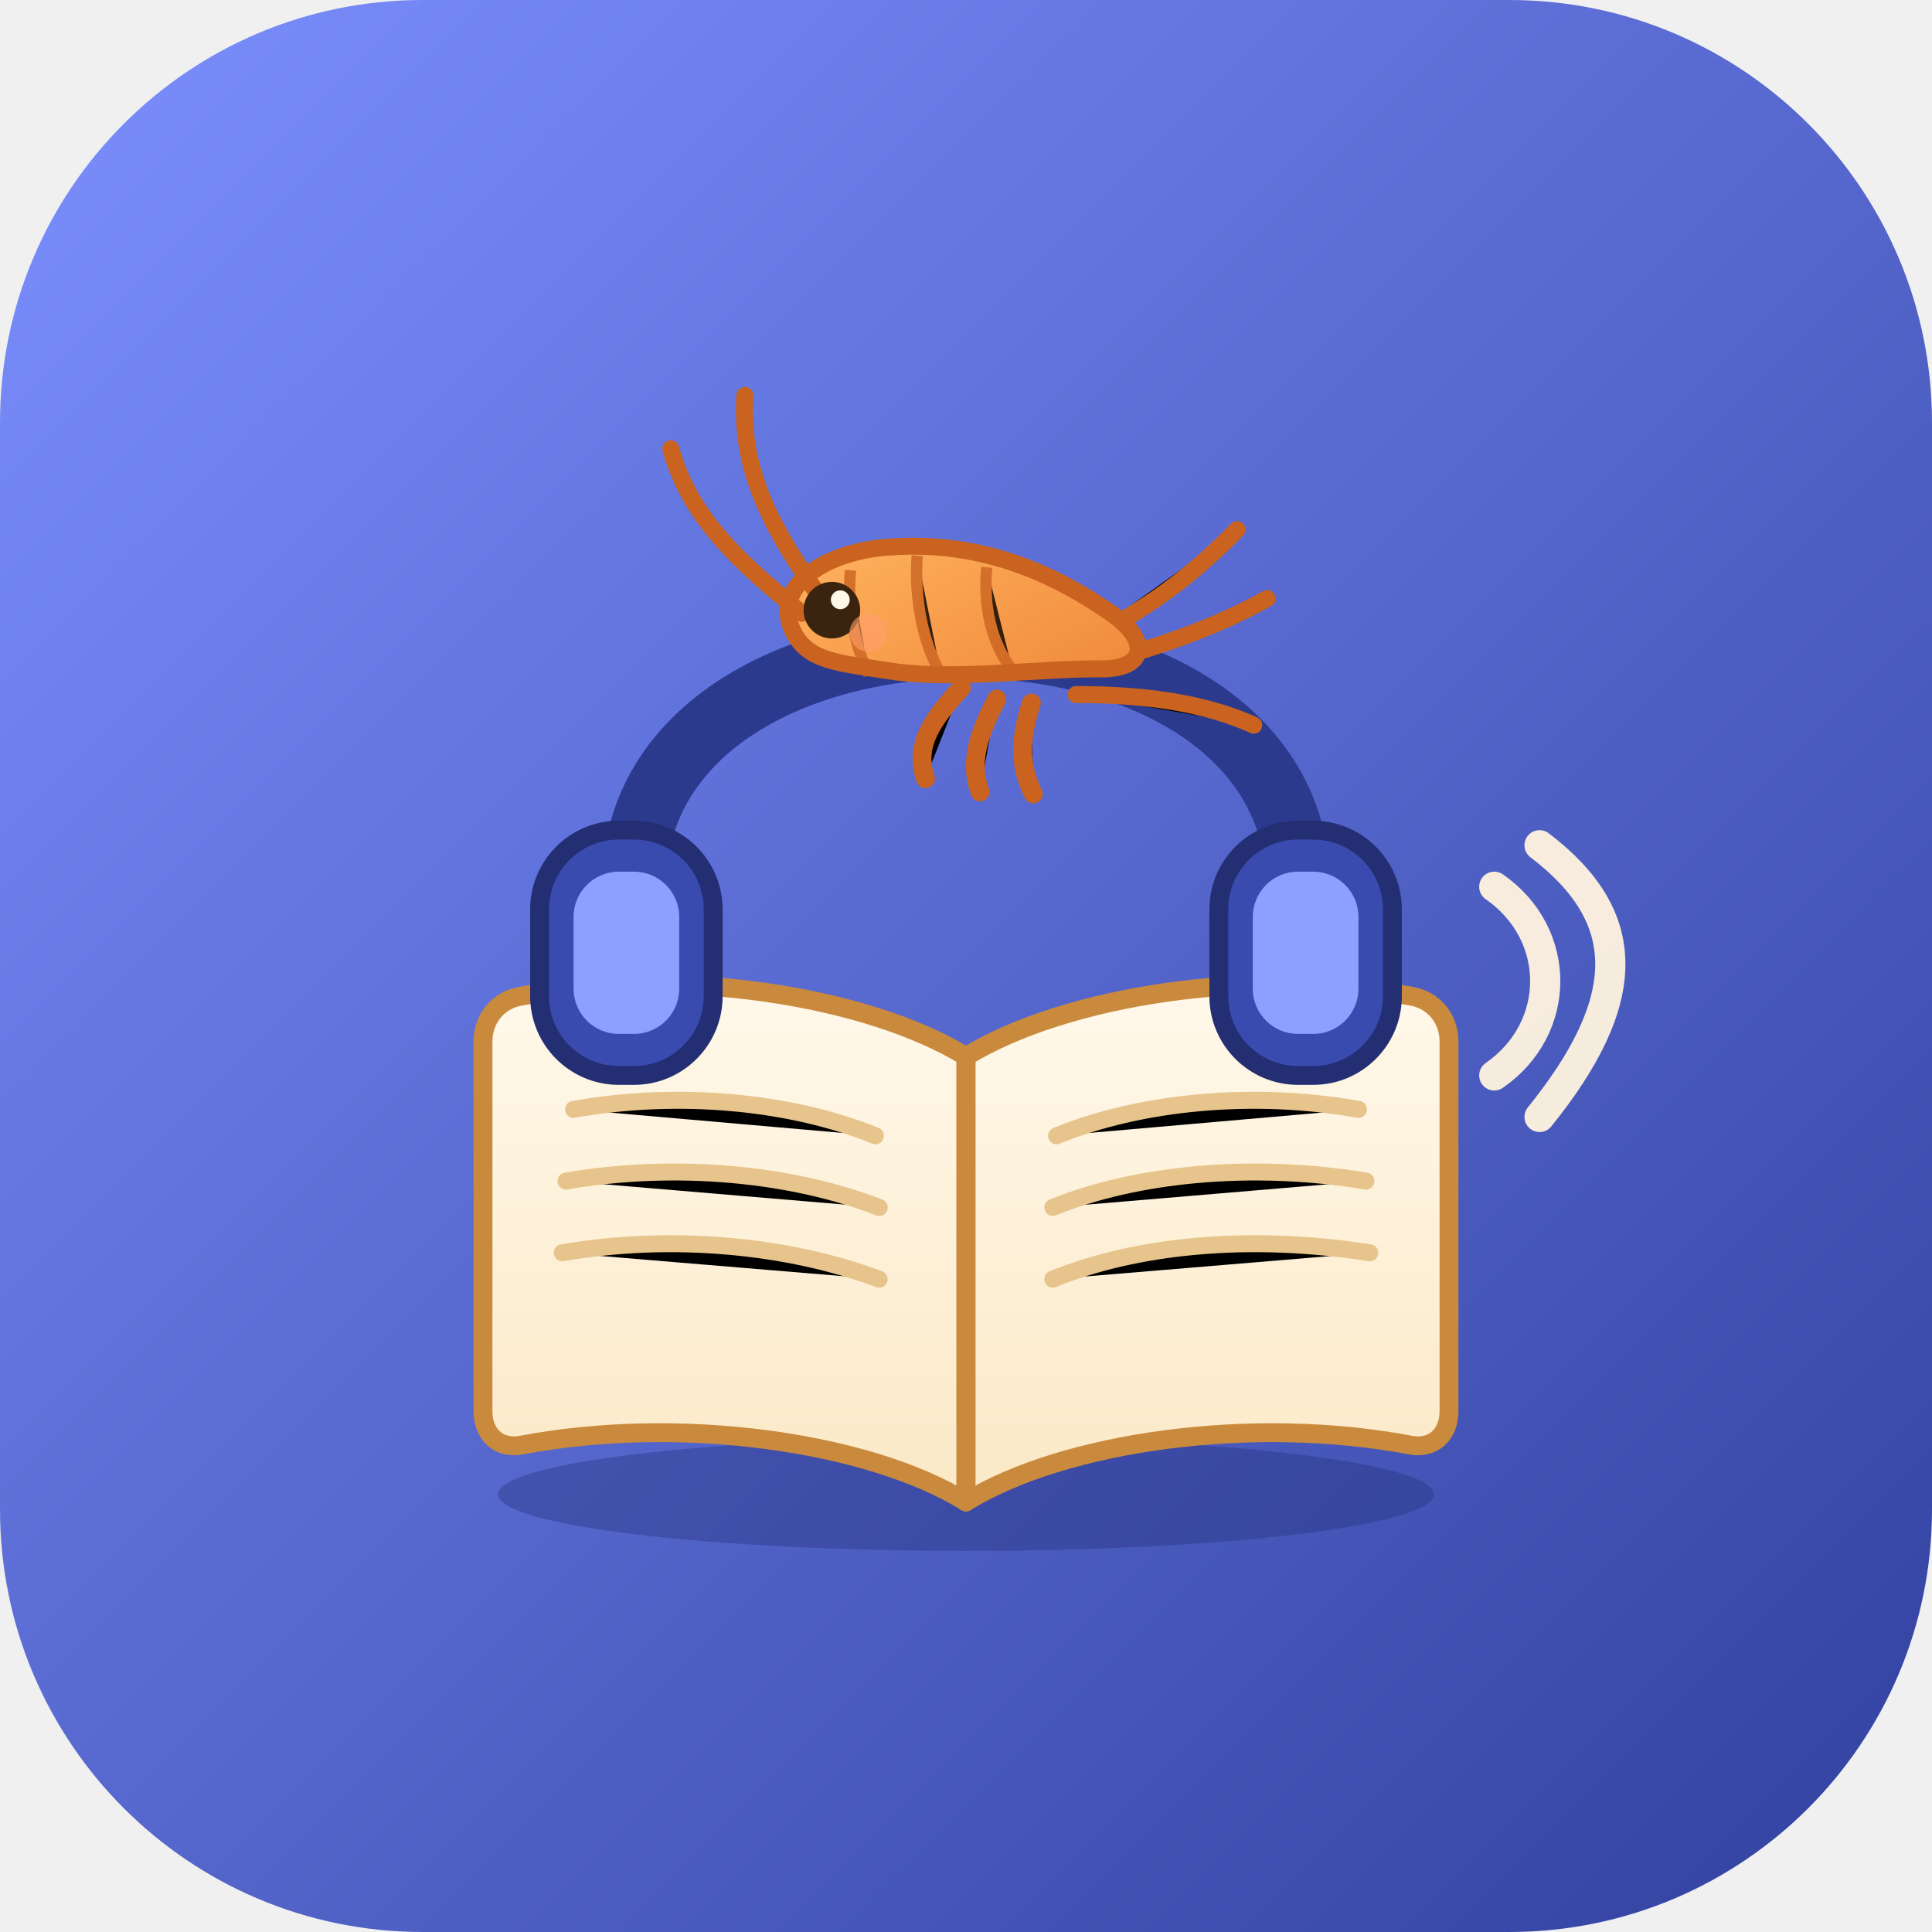
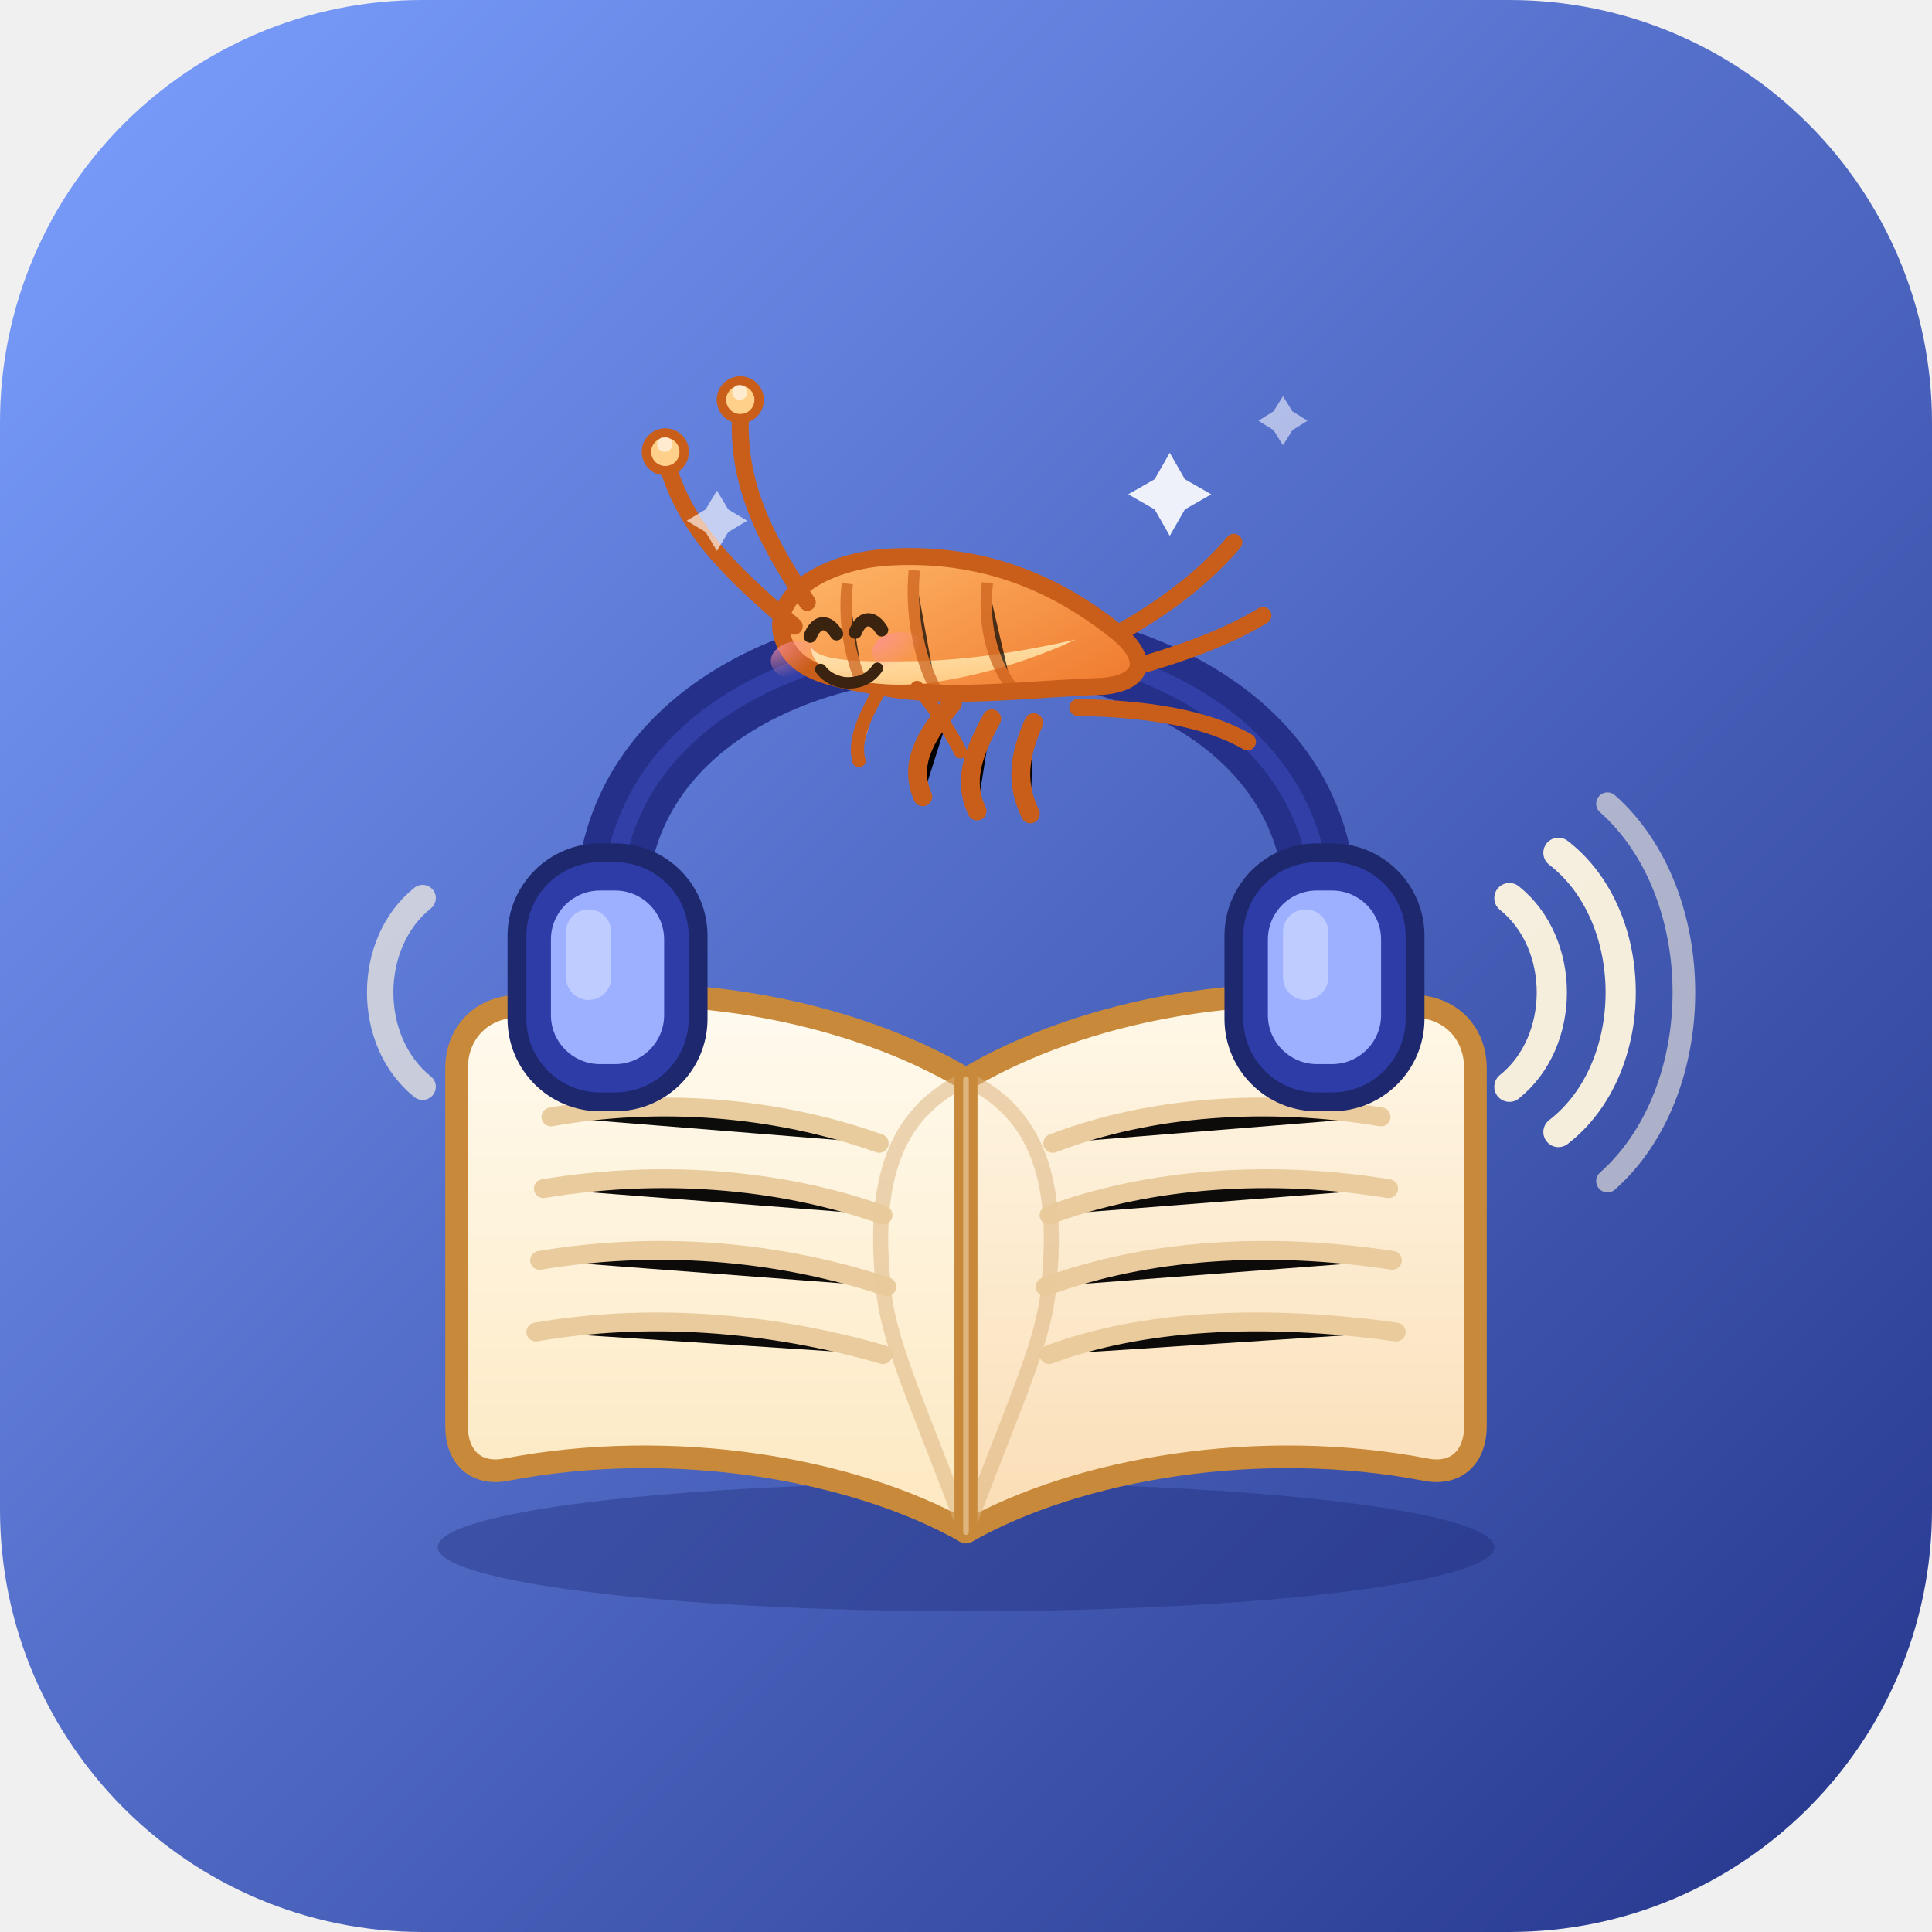
<svg xmlns="http://www.w3.org/2000/svg" viewBox="0 0 1024 1024" width="1024" height="1024">
  <defs>
    <linearGradient id="bg" x1="0" y1="0" x2="1" y2="1">
-       <stop offset="0" stop-color="#7C90FF" />
-       <stop offset="1" stop-color="#31409E" />
+       <stop offset="0" stop-color="#7CA0FF" />
+       <stop offset="1" stop-color="#24348A" />
    </linearGradient>
-     <linearGradient id="page" x1="0" y1="0" x2="0" y2="1">
-       <stop offset="0" stop-color="#FFF8EA" />
-       <stop offset="1" stop-color="#FBE9C6" />
+     <linearGradient id="pageLeft" x1="0" y1="0" x2="0" y2="1">
+       <stop offset="0" stop-color="#FFFBF0" />
+       <stop offset="1" stop-color="#FDE8C0" />
    </linearGradient>
-     <linearGradient id="bug" x1="0" y1="0" x2="1" y2="1">
-       <stop offset="0" stop-color="#FFB25E" />
-       <stop offset="1" stop-color="#F08A3C" />
+     <linearGradient id="pageRight" x1="0" y1="0" x2="0" y2="1">
+       <stop offset="0" stop-color="#FFF8E8" />
+       <stop offset="1" stop-color="#FADDB5" />
    </linearGradient>
+     <linearGradient id="wormBody" x1="0" y1="0" x2="1" y2="1">
+       <stop offset="0" stop-color="#FFB86A" />
+       <stop offset="1" stop-color="#EF7A2E" />
+     </linearGradient>
+     <linearGradient id="wormBelly" x1="0" y1="0" x2="0" y2="1">
+       <stop offset="0" stop-color="#FFE8B8" />
+       <stop offset="1" stop-color="#FFD08A" />
+     </linearGradient>
+     <radialGradient id="cheek" cx="0" cy="0" r="1" gradientUnits="objectBoundingBox">
+       <stop offset="0" stop-color="#FF8FA0" stop-opacity="0.9" />
+       <stop offset="1" stop-color="#FF8FA0" stop-opacity="0" />
+     </radialGradient>
  </defs>
  <rect x="0" y="0" width="1024" height="1024" rx="224" fill="url(#bg)" />
-   <ellipse cx="512" cy="792" rx="248" ry="30" fill="#1F2A73" opacity="0.35" />
+   <ellipse cx="512" cy="820" rx="280" ry="34" fill="#1B2570" opacity="0.35" />
  <g>
-     <path d="M512 560              C 460 528, 360 512, 276 528              C 264 530, 256 540, 256 552              L 256 748              C 256 760, 264 768, 276 766              C 360 750, 460 764, 512 796              Z" fill="url(#page)" stroke="#C98A3E" stroke-width="10" stroke-linejoin="round" />
-     <path d="M512 560              C 564 528, 664 512, 748 528              C 760 530, 768 540, 768 552              L 768 748              C 768 760, 760 768, 748 766              C 664 750, 564 764, 512 796              Z" fill="url(#page)" stroke="#C98A3E" stroke-width="10" stroke-linejoin="round" />
-     <path d="M512 560 L512 796" stroke="#C98A3E" stroke-width="10" stroke-linecap="round" />
-     <g stroke="#E7C48C" stroke-width="9" stroke-linecap="round">
-       <path d="M304 588 C 360 578, 420 584, 464 602" />
-       <path d="M300 626 C 358 616, 420 622, 466 640" />
-       <path d="M298 664 C 356 654, 418 660, 466 678" />
-       <path d="M560 602 C 604 584, 664 578, 720 588" />
-       <path d="M558 640 C 602 622, 664 616, 724 626" />
-       <path d="M558 678 C 602 660, 662 654, 726 664" />
+     <path d="M512 572 C 452 536, 356 516, 268 534 C 252 537, 242 550, 242 566 L 242 756 C 242 772, 252 782, 268 779 C 356 762, 452 778, 512 812 Z" fill="url(#pageLeft)" stroke="#C88A3A" stroke-width="12" stroke-linejoin="round" />
+     <path d="M512 572 C 478 588, 462 620, 468 680 C 470 710, 485 740, 512 812" fill="none" stroke="#D9B07A" stroke-width="8" opacity="0.5" stroke-linecap="round" />
+     <g stroke="#E8C99A" stroke-width="10" stroke-linecap="round" opacity="0.95">
+       <path d="M292 592 C 348 582, 410 586, 466 606" />
+       <path d="M288 630 C 348 620, 412 624, 468 644" />
+       <path d="M286 668 C 346 658, 410 662, 470 682" />
+       <path d="M284 706 C 342 696, 406 700, 468 718" />
    </g>
  </g>
-   <g fill="none" stroke="#2C3A8E" stroke-width="34" stroke-linecap="round">
-     <path d="M336 470 C 336 300, 688 300, 688 470" />
+   <g>
+     <path d="M512 572 C 572 536, 668 516, 756 534 C 772 537, 782 550, 782 566 L 782 756 C 782 772, 772 782, 756 779 C 668 762, 572 778, 512 812 Z" fill="url(#pageRight)" stroke="#C88A3A" stroke-width="12" stroke-linejoin="round" />
+     <path d="M512 572 C 546 588, 562 620, 556 680 C 554 710, 539 740, 512 812" fill="none" stroke="#D9B07A" stroke-width="8" opacity="0.5" stroke-linecap="round" />
+     <g stroke="#E8C99A" stroke-width="10" stroke-linecap="round" opacity="0.95">
+       <path d="M558 606 C 610 586, 672 582, 732 592" />
+       <path d="M556 644 C 610 624, 674 620, 736 630" />
+       <path d="M554 682 C 608 662, 672 658, 738 668" />
+       <path d="M556 718 C 604 700, 668 696, 740 706" />
+     </g>
+   </g>
+   <path d="M512 572 L512 812" stroke="#C88A3A" stroke-width="12" stroke-linecap="round" />
+   <path d="M512 572 L512 812" stroke="#FFF6E0" stroke-width="3" opacity="0.4" stroke-linecap="round" />
+   <g>
+     <path d="M324 482 C 324 292, 700 292, 700 482" fill="none" stroke="#25308A" stroke-width="38" stroke-linecap="round" />
+     <path d="M324 482 C 324 292, 700 292, 700 482" fill="none" stroke="#3D4EC2" stroke-width="10" opacity="0.5" stroke-linecap="round" />
  </g>
  <g>
-     <rect x="286" y="440" width="92" height="130" rx="42" fill="#3A4BB0" stroke="#232E73" stroke-width="10" />
-     <rect x="646" y="440" width="92" height="130" rx="42" fill="#3A4BB0" stroke="#232E73" stroke-width="10" />
-     <rect x="304" y="462" width="56" height="86" rx="24" fill="#8CA0FF" />
-     <rect x="664" y="462" width="56" height="86" rx="24" fill="#8CA0FF" />
+     <rect x="274" y="452" width="96" height="132" rx="44" fill="#2E3CA8" stroke="#1E286E" stroke-width="10" />
+     <rect x="654" y="452" width="96" height="132" rx="44" fill="#2E3CA8" stroke="#1E286E" stroke-width="10" />
+     <rect x="292" y="472" width="60" height="92" rx="26" fill="#9DB0FF" />
+     <rect x="672" y="472" width="60" height="92" rx="26" fill="#9DB0FF" />
+     <rect x="300" y="482" width="24" height="48" rx="12" fill="white" opacity="0.35" />
+     <rect x="680" y="482" width="24" height="48" rx="12" fill="white" opacity="0.35" />
  </g>
-   <g fill="none" stroke="#FFF3DE" stroke-width="16" stroke-linecap="round" opacity="0.95">
-     <path d="M792 470 C 828 495, 828 545, 792 570" />
-     <path d="M816 448 C 866 486, 866 530, 816 592" />
+   <g fill="none" stroke="#FFF6E0" stroke-linecap="round" opacity="0.95">
+     <path d="M800 476 C 830 500, 830 552, 800 576" stroke-width="16" />
+     <path d="M826 452 C 870 486, 870 566, 826 600" stroke-width="16" />
+     <path d="M852 426 C 906 474, 906 578, 852 626" stroke-width="12" opacity="0.6" />
  </g>
-   <g transform="translate(512 330) rotate(-6)">
-     <g stroke="#C9631F" stroke-width="9" stroke-linecap="round">
-       <path d="M56 18 C 96 4, 124 -14, 148 -34" />
-       <path d="M58 30 C 100 24, 132 16, 160 4" />
-       <path d="M54 44 C 92 48, 122 56, 146 70" />
+   <g fill="none" stroke="#FFF6E0" stroke-linecap="round" opacity="0.95">
+     <path d="M224 476 C 194 500, 194 552, 224 576" stroke-width="14" opacity="0.7" />
+   </g>
+   <g transform="translate(512 340) rotate(-5)">
+     <g stroke="#C95E1A" stroke-width="9" stroke-linecap="round" fill="none">
+       <path d="M58 12 C 96 -2, 126 -20, 146 -40" />
+       <path d="M60 26 C 100 20, 134 12, 158 0" />
+       <path d="M56 40 C 94 44, 124 52, 144 66" />
    </g>
-     <g stroke="#C9631F" stroke-width="10" stroke-linecap="round">
-       <path d="M-6 34 C -24 50, -34 62, -30 80" />
-       <path d="M12 42 C 0 60, -6 74, -2 90" />
-       <path d="M30 46 C 22 64, 20 78, 26 94" />
+     <g stroke="#C95E1A" stroke-width="10" stroke-linecap="round">
+       <path d="M-10 32 C -26 48, -36 62, -30 80" />
+       <path d="M10 42 C -2 60, -8 74, -2 90" />
+       <path d="M32 46 C 22 64, 20 78, 26 94" />
    </g>
-     <path d="M-92 -6              C -100 -30, -70 -46, -34 -44              C 10 -42, 46 -24, 78 4              C 96 20, 92 34, 70 32              C 34 28, -6 30, -40 22              C -70 14, -86 12, -92 -6 Z" fill="url(#bug)" stroke="#C9631F" stroke-width="9" stroke-linejoin="round" />
-     <g stroke="#C9631F" stroke-width="6" opacity="0.8">
-       <path d="M-58 -34 C -62 -14, -60 6, -54 22" />
-       <path d="M-22 -38 C -26 -16, -24 8, -16 26" />
-       <path d="M14 -28 C 10 -8, 12 12, 22 28" />
+     <path d="M-96 -8              C -104 -32, -72 -50, -34 -48              C 12 -46, 48 -28, 78 0              C 96 16, 94 30, 70 30              C 34 28, -6 30, -40 22              C -70 14, -90 10, -96 -8 Z" fill="url(#wormBody)" stroke="#C95E1A" stroke-width="9" stroke-linejoin="round" />
+     <path d="M-82 -4 C -84 12, -48 22, -18 20 C 14 18, 42 10, 58 4 C 30 8, -2 10, -28 8 C -56 6, -78 4, -82 -4 Z" fill="url(#wormBelly)" opacity="0.95" />
+     <g stroke="#C95E1A" stroke-width="6" opacity="0.7">
+       <path d="M-60 -36 C -64 -16, -62 4, -56 20" />
+       <path d="M-24 -40 C -28 -18, -26 6, -18 24" />
+       <path d="M14 -30 C 10 -10, 12 10, 22 26" />
    </g>
-     <g stroke="#C9631F" stroke-width="9" stroke-linecap="round" fill="none">
-       <path d="M-86 -14 C -118 -46, -140 -72, -146 -108" />
-       <path d="M-78 -26 C -100 -66, -110 -96, -104 -132" />
+     <g stroke="#C95E1A" stroke-width="9" stroke-linecap="round" fill="none">
+       <path d="M-90 -16 C -122 -48, -144 -74, -150 -110" />
+       <path d="M-82 -28 C -104 -68, -114 -98, -108 -134" />
    </g>
-     <circle cx="-70" cy="-14" r="15" fill="#3A2410" />
-     <circle cx="-65" cy="-19" r="5" fill="#FFF8EA" />
-     <circle cx="-52" cy="0" r="10" fill="#FF9E6B" opacity="0.6" />
+     <circle cx="-150" cy="-114" r="10" fill="#FFD08A" stroke="#C95E1A" stroke-width="5" />
+     <circle cx="-108" cy="-138" r="10" fill="#FFD08A" stroke="#C95E1A" stroke-width="5" />
+     <circle cx="-150" cy="-118" r="4" fill="white" opacity="0.6" />
+     <circle cx="-108" cy="-142" r="4" fill="white" opacity="0.6" />
+     <g stroke="#3A2410" stroke-width="7" stroke-linecap="round" fill="none">
+       <path d="M-82 -10 C -78 -18, -72 -18, -68 -10" />
+       <path d="M-58 -10 C -54 -18, -48 -18, -44 -10" />
+     </g>
+     <ellipse cx="-90" cy="2" rx="14" ry="10" fill="url(#cheek)" opacity="0.9" />
+     <ellipse cx="-36" cy="2" rx="14" ry="10" fill="url(#cheek)" opacity="0.9" />
+     <path d="M-78 8 C -72 18, -56 20, -48 10" fill="none" stroke="#3A2410" stroke-width="6" stroke-linecap="round" stroke-linejoin="round" />
+     <path d="M-76 12 C -71 16, -58 16, -52 12 C -58 14, -70 14, -76 12 Z" fill="#3A2410" opacity="0.9" />
+     <g stroke="#C95E1A" stroke-width="7" stroke-linecap="round" fill="url(#wormBody)">
+       <path d="M-48 22 C -58 36, -64 48, -62 58" />
+       <path d="M-28 22 C -18 36, -12 48, -8 58" />
+     </g>
+   </g>
+   <g fill="white" opacity="0.9">
+     <path d="M 620 240 l 8 14 14 8 -14 8 -8 14 -8 -14 -14 -8 14 -8 z" />
+     <path d="M 380 260 l 6 10 10 6 -10 6 -6 10 -6 -10 -10 -6 10 -6 z" opacity="0.7" />
+     <path d="M 680 210 l 5 8 8 5 -8 5 -5 8 -5 -8 -8 -5 8 -5 z" opacity="0.6" />
  </g>
</svg>
